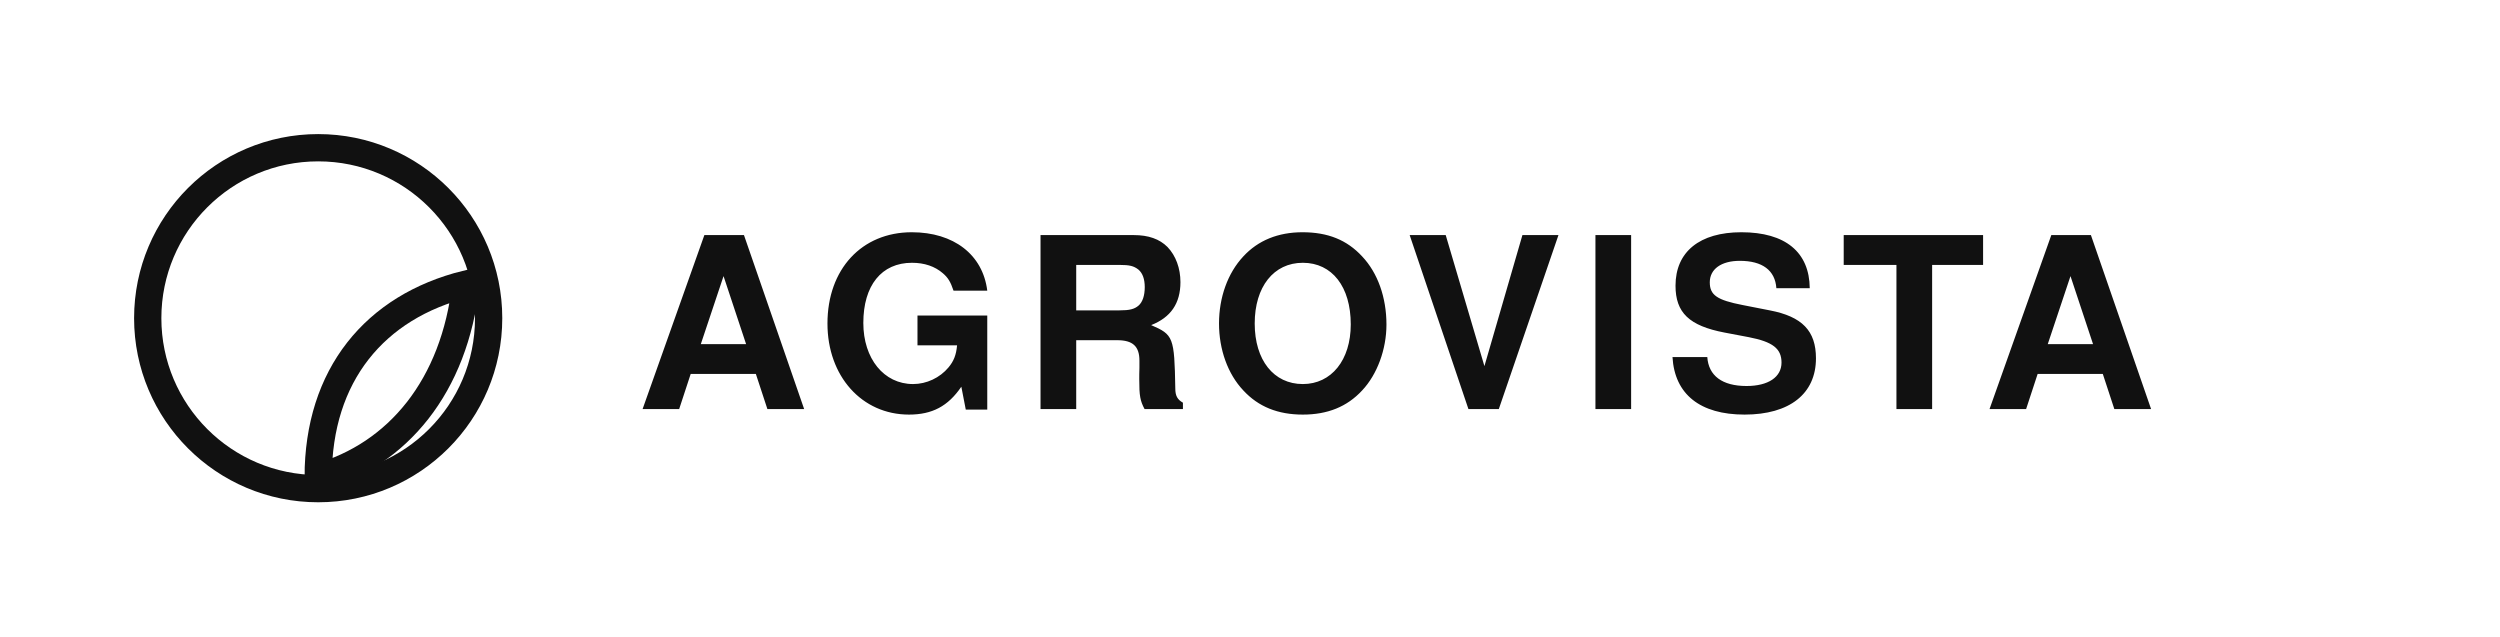
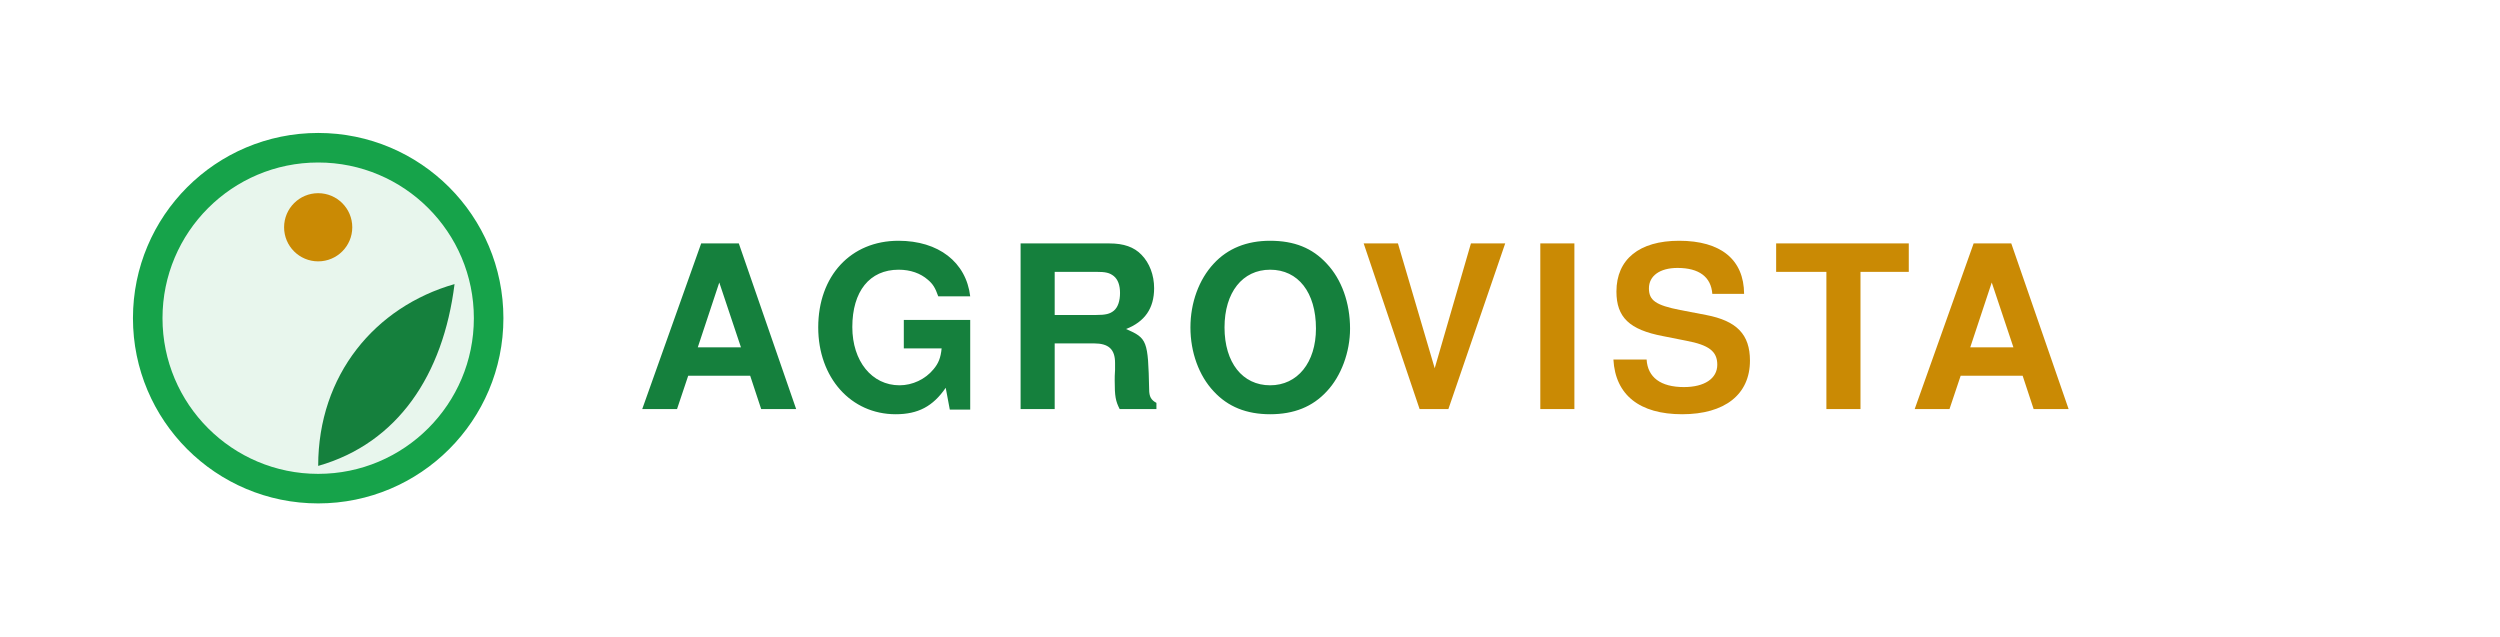
- <svg xmlns="http://www.w3.org/2000/svg" viewBox="0 0 220 56" role="img" aria-label="Placeholder client logo — Agrovista">
-   <g fill="none" stroke="#111111" stroke-width="2.4">
-     <circle cx="28" cy="28" r="15" />
-     <path d="M28 42c0-9 5-15 13-17-1 9-6 15-13 17z" />
+ <svg xmlns="http://www.w3.org/2000/svg" viewBox="0 0 220 56" role="img" aria-label="Agrovista">
+   <g fill="none">
+     <circle cx="28" cy="28" r="15" stroke="#16a34a" stroke-width="2.6" fill="#16a34a" fill-opacity="0.1" />
+     <path d="M28 41c0-8 5-14 12-16-1 8-5 14-12 16z" fill="#15803d" />
+     <circle cx="28" cy="20" r="3" fill="#ca8a04" />
  </g>
-   <text x="56" y="36" font-family="Helvetica, Arial, sans-serif" font-size="21" font-weight="700" letter-spacing="1.6" fill="#111111">AGROVISTA</text>
+   <text x="56" y="36" font-family="Helvetica, Arial, sans-serif" font-size="20" font-weight="800" letter-spacing="1.5" fill="#15803d">AGRO<tspan fill="#ca8a04">VISTA</tspan>
+   </text>
</svg>
